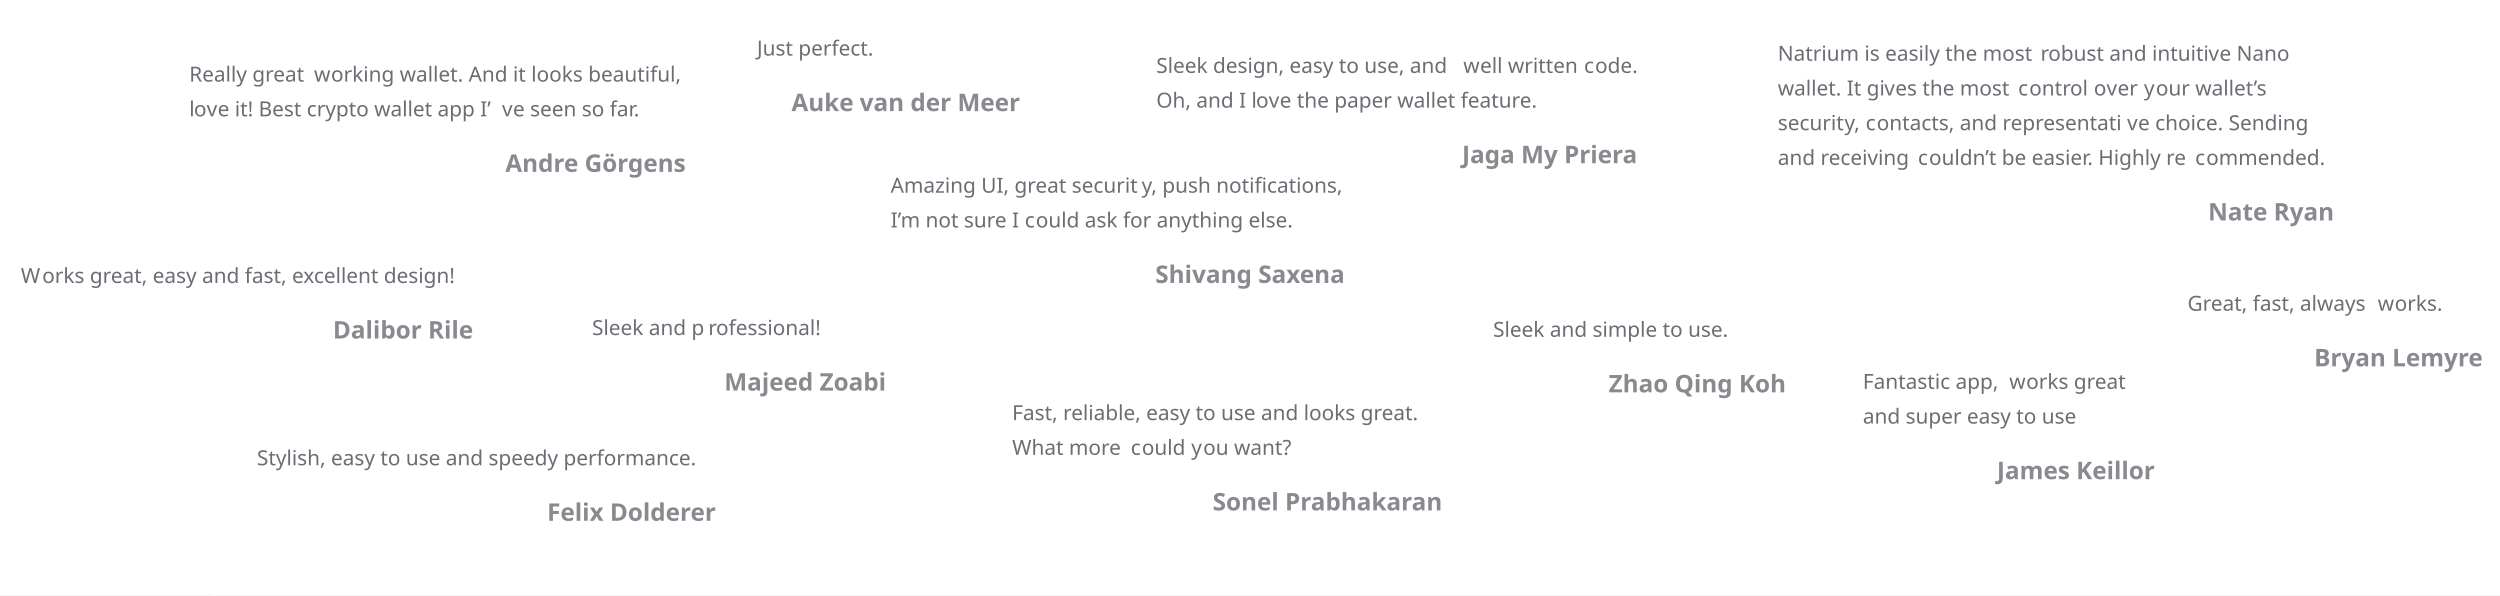
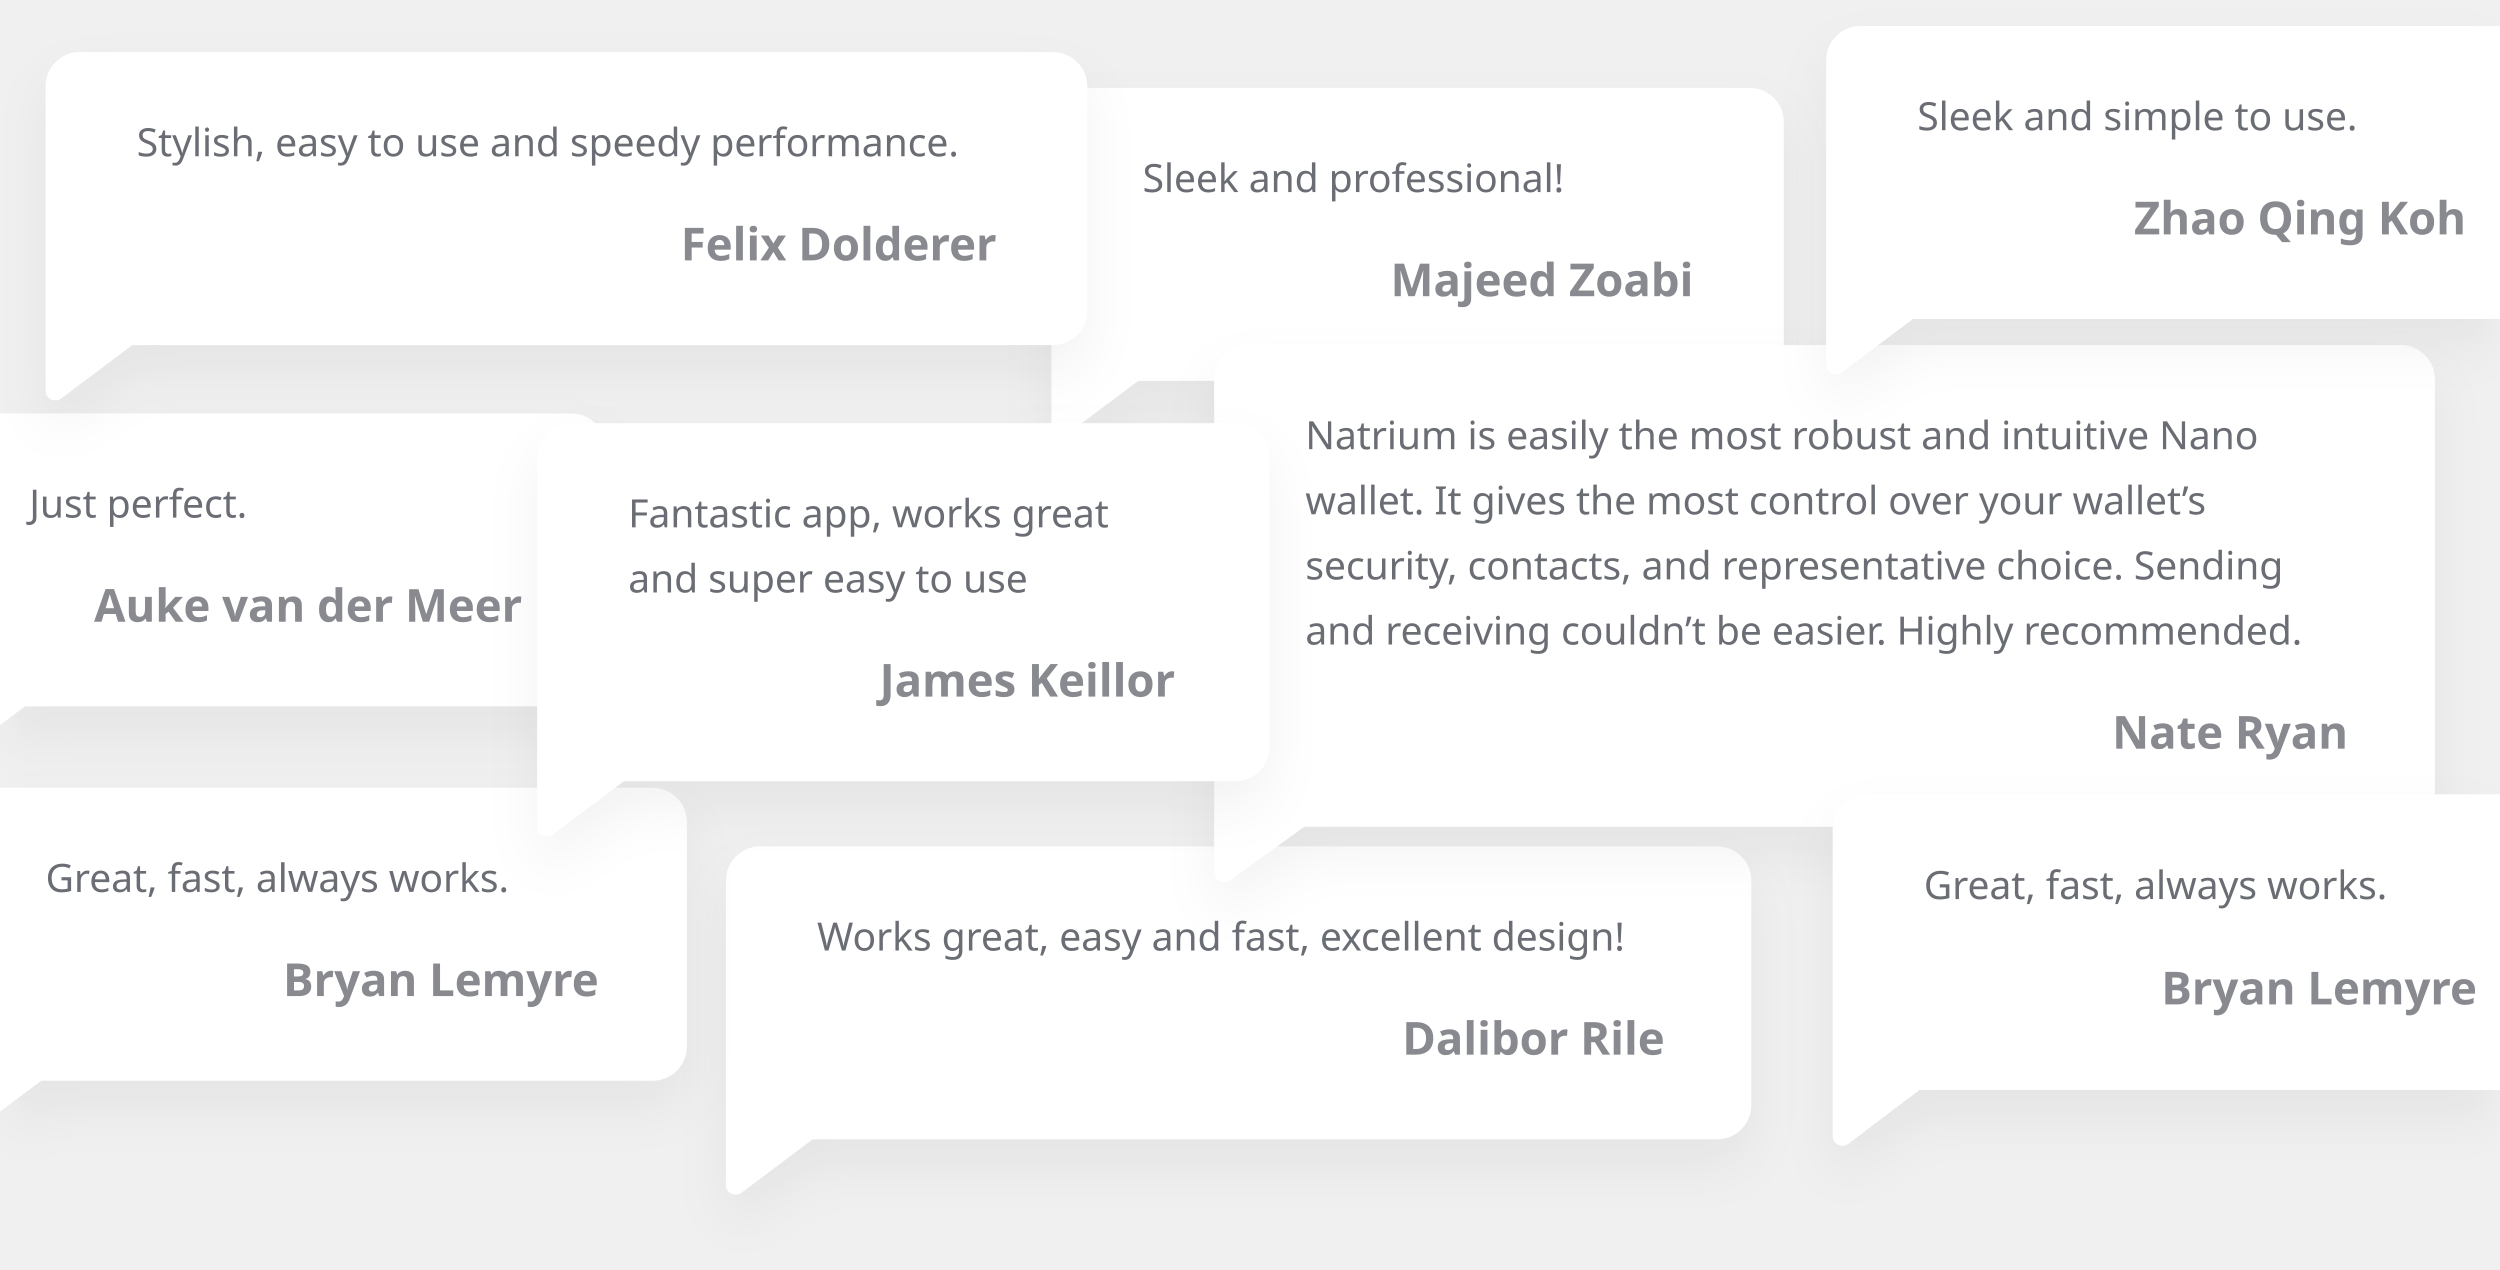
- <svg xmlns="http://www.w3.org/2000/svg" id="Layer_1" data-name="Layer 1" viewBox="0 0 1440 343">
-   <g id="Desktop-HD-Copy-8">
-     <rect width="1440" height="343" style="fill:#fff" />
-     <g id="Group-13-Copy-11">
-       <path id="Combined-Shape" d="M1045,202.5a10.5,10.5,0,0,1,10.5-10.5h204a10.5,10.5,0,0,1,10.5,10.5v89a10.5,10.5,0,0,1-10.5,10.5H1071.66l-21.86,16.4a3,3,0,0,1-4.8-2.4Z" style="fill:#fff;fill-rule:evenodd" />
-       <g id="James-Keillor" style="opacity:0.6;isolation:isolate">
-         <text transform="translate(1150.22 276)" style="isolation:isolate;font-size:14px;fill:#383c44;font-family:Metropolis-Bold, Metropolis;font-weight:700;letter-spacing:-0.001em">James Keillor</text>
-       </g>
-       <g style="opacity:0.75;isolation:isolate">
-         <text transform="translate(1073 224)" style="isolation:isolate;font-size:12px;fill:#383c44;font-family:Metropolis-Regular, Metropolis;letter-spacing:-0.001em">Fantastic app, <tspan x="84.33" y="0" style="letter-spacing:-0.021em">w</tspan>
-           <tspan x="94.08" y="0" style="letter-spacing:-0.001em">orks great </tspan>
-         </text>
-         <text transform="translate(1073 244)" style="isolation:isolate;font-size:12px;fill:#383c44;font-family:Metropolis-Regular, Metropolis;letter-spacing:-0.001em">and super easy to use</text>
-       </g>
+ <svg xmlns="http://www.w3.org/2000/svg" xmlns:xlink="http://www.w3.org/1999/xlink" width="768" height="390">
+   <style>.B{fill:#383c44}.C{fill:#000}.D{fill:#fff}.E{opacity:.6}.F{font-family:Metropolis-Bold, Metropolis}.G{font-size:14px}.H{font-weight:bold}.I{opacity:.75}.J{font-family:Metropolis-Regular, Metropolis}.K{font-size:12px}</style>
+   <defs>
+     <path d="M0 10.5C0 4.7 4.7 0 10.5 0h294c5.8 0 10.5 4.7 10.5 10.5v69c0 5.8-4.7 10.5-10.5 10.5H26.66L4.8 106.4a3 3 0 0 1-4.8-2.4V10.5z" id="A" />
+     <filter x="-8.9%" y="-18.7%" width="117.8%" height="152.3%" id="B">
+       <feOffset dy="8" in="SourceAlpha" />
+       <feGaussianBlur stdDeviation="8" />
+       <feColorMatrix values="0 0 0 0 0 0 0 0 0 0 0 0 0 0 0 0 0 0 0.05 0" />
+     </filter>
+     <path d="M0 10.5C0 4.7 4.7 0 10.5 0h184c5.8 0 10.5 4.7 10.5 10.5v69c0 5.8-4.7 10.5-10.5 10.5H26.66L4.8 106.4a3 3 0 0 1-4.8-2.4V10.5z" id="C" />
+     <filter x="-13.7%" y="-18.7%" width="127.3%" height="152.3%" id="D">
+       <feOffset dy="8" in="SourceAlpha" />
+       <feGaussianBlur stdDeviation="8" />
+       <feColorMatrix values="0 0 0 0 0 0 0 0 0 0 0 0 0 0 0 0 0 0 0.05 0" />
+     </filter>
+     <path d="M0 10.5C0 4.7 4.7 0 10.5 0h204c5.8 0 10.5 4.7 10.5 10.5v69c0 5.8-4.7 10.5-10.5 10.5H26.66L4.8 106.4a3 3 0 0 1-4.8-2.4V10.5z" id="E" />
+     <filter x="-12.4%" y="-18.7%" width="124.9%" height="152.3%" id="F">
+       <feOffset dy="8" in="SourceAlpha" />
+       <feGaussianBlur stdDeviation="8" />
+       <feColorMatrix values="0 0 0 0 0 0 0 0 0 0 0 0 0 0 0 0 0 0 0.05 0" />
+     </filter>
+     <path d="M0 10.5C0 4.7 4.7 0 10.5 0h354c5.8 0 10.5 4.7 10.5 10.5v127c0 5.8-4.7 10.5-10.5 10.5H27.635L4.76 164.556A3 3 0 0 1 0 162.126V10.5z" id="G" />
+     <filter x="-7.5%" y="-12.1%" width="114.9%" height="133.9%" id="H">
+       <feOffset dy="8" in="SourceAlpha" />
+       <feGaussianBlur stdDeviation="8" />
+       <feColorMatrix values="0 0 0 0 0 0 0 0 0 0 0 0 0 0 0 0 0 0 0.05 0" />
+     </filter>
+     <path d="M0 10.5C0 4.7 4.7 0 10.5 0h299c5.8 0 10.5 4.7 10.5 10.5v69c0 5.8-4.7 10.5-10.5 10.5H26.66L4.8 106.4a3 3 0 0 1-4.8-2.4V10.5z" id="I" />
+     <filter x="-8.8%" y="-18.7%" width="117.5%" height="152.3%" id="J">
+       <feOffset dy="8" in="SourceAlpha" />
+       <feGaussianBlur stdDeviation="8" />
+       <feColorMatrix values="0 0 0 0 0 0 0 0 0 0 0 0 0 0 0 0 0 0 0.05 0" />
+     </filter>
+     <path d="M0 10.5C0 4.7 4.7 0 10.5 0h204c5.8 0 10.5 4.7 10.5 10.5v89c0 5.8-4.7 10.5-10.5 10.5H26.66L4.8 126.4a3 3 0 0 1-4.8-2.4V10.5z" id="K" />
+     <filter x="-12.4%" y="-15.7%" width="124.9%" height="144.1%" id="L">
+       <feOffset dy="8" in="SourceAlpha" />
+       <feGaussianBlur stdDeviation="8" />
+       <feColorMatrix values="0 0 0 0 0 0 0 0 0 0 0 0 0 0 0 0 0 0 0.05 0" />
+     </filter>
+     <path d="M0 10.5C0 4.7 4.7 0 10.5 0h204c5.8 0 10.5 4.7 10.5 10.5v69.84c0 5.8-4.7 10.5-10.5 10.5H26.66L4.81 107.385A3 3 0 0 1 0 104.994V10.5z" id="M" />
+     <filter x="-12.4%" y="-18.5%" width="124.9%" height="151.8%" id="N">
+       <feOffset dy="8" in="SourceAlpha" />
+       <feGaussianBlur stdDeviation="8" />
+       <feColorMatrix values="0 0 0 0 0 0 0 0 0 0 0 0 0 0 0 0 0 0 0.05 0" />
+     </filter>
+   </defs>
+   <g transform="translate(-19 8)" fill="none" fill-rule="evenodd">
+     <g transform="translate(242 252)">
+       <use filter="url(#B)" xlink:href="#A" class="C" />
+       <use xlink:href="#A" class="D" />
+       <text letter-spacing="-.026" class="B E F G H">
+         <tspan x="207.747" y="64">Dalibor Rile</tspan>
+       </text>
+       <text letter-spacing="-.022" class="B I J K">
+         <tspan x="28" y="32">Works great, easy and fast, excellent design!</tspan>
+       </text>
    </g>
-     <g id="Group-13-Copy-6">
-       <path d="M832,172.5A10.5,10.5,0,0,1,842.5,162h204a10.5,10.5,0,0,1,10.5,10.5v69a10.5,10.5,0,0,1-10.5,10.5H858.66L836.8,268.4A3,3,0,0,1,832,266Z" style="fill:#fff;fill-rule:evenodd" />
-       <g id="Zhao-Qing-Koh" style="opacity:0.6;isolation:isolate">
-         <text transform="translate(926.55 226)" style="isolation:isolate;font-size:14px;fill:#383c44;font-family:Metropolis-Bold, Metropolis;font-weight:700;letter-spacing:-0.001em">Zhao Qing Koh</text>
-       </g>
-       <g id="Sleek-and-simple-to" style="opacity:0.75;isolation:isolate">
-         <text transform="translate(860 194)" style="isolation:isolate;font-size:12px;fill:#383c44;font-family:Metropolis-Regular, Metropolis;letter-spacing:-0.001em">Sleek and simple to use.</text>
-       </g>
+     <g transform="translate(0 119)">
+       <use filter="url(#D)" xlink:href="#C" class="C" />
+       <use xlink:href="#C" class="D" />
+       <text letter-spacing="-.026" class="B E F G H">
+         <tspan x="47.896" y="64">Auke van der Meer</tspan>
+       </text>
+       <text letter-spacing="-.022" class="B I J K">
+         <tspan x="28" y="32">Just perfect.</tspan>
+       </text>
    </g>
-     <g id="Group-13-Copy-9">
-       <path d="M313,171.5A10.5,10.5,0,0,1,323.5,161h204A10.5,10.5,0,0,1,538,171.5v69A10.5,10.5,0,0,1,527.5,251H339.66L317.8,267.4A3,3,0,0,1,313,265Z" style="fill:#fff;fill-rule:evenodd" />
-       <g id="Majeed-Zoabi" style="opacity:0.6;isolation:isolate">
-         <text transform="translate(417.17 225)" style="isolation:isolate;font-size:14px;fill:#383c44;font-family:Metropolis-Bold, Metropolis;font-weight:700;letter-spacing:-0.001em">Majeed Zoabi</text>
-       </g>
-       <g id="Sleek-and-profession" style="opacity:0.75;isolation:isolate">
-         <text transform="translate(341 193)" style="isolation:isolate;font-size:12px;fill:#383c44;font-family:Metropolis-Regular, Metropolis;letter-spacing:-0.001em">Sleek and p<tspan x="66.99" y="0" style="letter-spacing:-0.018em">r</tspan>
-           <tspan x="71.41" y="0" style="letter-spacing:-0.001em">ofessional!</tspan>
-         </text>
-       </g>
+     <g transform="translate(342 19)">
+       <use filter="url(#F)" xlink:href="#E" class="C" />
+       <use xlink:href="#E" class="D" />
+       <text letter-spacing="-.026" class="B E F G H">
+         <tspan x="104.167" y="64">Majeed Zoabi</tspan>
+       </text>
+       <text letter-spacing="-.022" class="B I J K">
+         <tspan x="28" y="32">Sleek and professional!</tspan>
+       </text>
    </g>
-     <g id="Group-13-Copy-10">
-       <path d="M408,10.5A10.5,10.5,0,0,1,418.5,0h184A10.5,10.5,0,0,1,613,10.5v69A10.5,10.5,0,0,1,602.5,90H434.66L412.8,106.4A3,3,0,0,1,408,104Z" style="fill:#fff;fill-rule:evenodd" />
-       <g id="Auke-van-der-Meer" style="opacity:0.6;isolation:isolate">
-         <text transform="translate(455.9 64)" style="isolation:isolate;font-size:14px;fill:#383c44;font-family:Metropolis-Bold, Metropolis;font-weight:700;letter-spacing:-0.001em">Auke <tspan x="39.24" y="0" style="letter-spacing:-0.035em">v</tspan>
-           <tspan x="47.24" y="0">an der Meer</tspan>
-         </text>
-       </g>
-       <g id="Just-perfect." style="opacity:0.75;isolation:isolate">
-         <text transform="translate(436 32)" style="isolation:isolate;font-size:12px;fill:#383c44;font-family:Metropolis-Regular, Metropolis;letter-spacing:-0.001em">Just perfect.</text>
-       </g>
+     <g transform="translate(392 98)">
+       <use filter="url(#H)" xlink:href="#G" class="C" />
+       <use xlink:href="#G" class="D" />
+       <text letter-spacing="-.022" class="B I J K">
+         <tspan x="28" y="32">Natrium is easily the most robust and intuitive Nano </tspan>
+         <tspan x="28" y="52">wallet. It gives the most control over your wallet’s </tspan>
+         <tspan x="28" y="72">security, contacts, and representative choice. Sending </tspan>
+         <tspan x="28" y="92">and receiving couldn’t be easier. Highly recommended.</tspan>
+       </text>
+       <text letter-spacing="-.026" class="B E F G H">
+         <tspan x="275.846" y="124">Nate Ryan</tspan>
+       </text>
    </g>
-     <g id="Group-13-Copy-4">
-       <path d="M638,20.5A10.5,10.5,0,0,1,648.5,10h313A10.5,10.5,0,0,1,972,20.5v87A10.5,10.5,0,0,1,961.5,118H664.66L642.8,134.4A3,3,0,0,1,638,132Z" style="fill:#fff;fill-rule:evenodd" />
-       <g id="Jaga-My-Priera" style="opacity:0.6;isolation:isolate">
-         <text transform="translate(842.13 94)" style="isolation:isolate;font-size:14px;fill:#383c44;font-family:Metropolis-Bold, Metropolis;font-weight:700;letter-spacing:-0.001em">Jaga My Priera</text>
-       </g>
-       <g style="opacity:0.75;isolation:isolate">
-         <text transform="translate(666 42)" style="isolation:isolate;font-size:12px;fill:#383c44;font-family:Metropolis-Regular, Metropolis;letter-spacing:-0.001em">Sleek design, easy to use, and <tspan x="176.83" y="0" style="letter-spacing:-0.026em">w</tspan>
-           <tspan x="186.51" y="0" style="letter-spacing:-0.001em">ell written </tspan>
-           <tspan x="246.37" y="0" style="letter-spacing:-0.012em">c</tspan>
-           <tspan x="252.73" y="0" style="letter-spacing:-0.001em">ode. </tspan>
-         </text>
-         <text transform="translate(666 62)" style="isolation:isolate;font-size:12px;fill:#383c44;font-family:Metropolis-Regular, Metropolis;letter-spacing:-0.001em">Oh, and I l<tspan x="57.46" y="0" style="letter-spacing:-0.021em">o</tspan>
-           <tspan x="64.77" y="0" style="letter-spacing:-0.036em">v</tspan>
-           <tspan x="71.1" y="0" style="letter-spacing:-0.001em">e the paper wallet feature.</tspan>
-         </text>
-       </g>
+     <g transform="translate(580)">
+       <use filter="url(#F)" xlink:href="#I" class="C" href="#E" />
+       <use xlink:href="#I" class="D" href="#E" />
+       <text letter-spacing="-.026" class="B E F G H">
+         <tspan x="94.547" y="64">Zhao Qing Koh</tspan>
+       </text>
+       <text letter-spacing="-.022" class="B I J K">
+         <tspan x="28" y="32">Sleek and simple to use.</tspan>
+       </text>
    </g>
-     <g id="Group-13-Copy-8">
-       <path d="M1232,157.5a10.5,10.5,0,0,1,10.5-10.5h204a10.5,10.5,0,0,1,10.5,10.5v69a10.5,10.5,0,0,1-10.5,10.5H1258.66l-21.86,16.4a3,3,0,0,1-4.8-2.4Z" style="fill:#fff;fill-rule:evenodd" />
-       <g id="Bryan-Lemyre" style="opacity:0.6;isolation:isolate">
-         <text transform="translate(1332.93 211)" style="isolation:isolate;font-size:14px;fill:#383c44;font-family:Metropolis-Bold, Metropolis;font-weight:700;letter-spacing:-0.001em">Bryan Lemyre</text>
-       </g>
-       <g style="opacity:0.75;isolation:isolate">
-         <text transform="translate(1260 179)" style="isolation:isolate;font-size:12px;fill:#383c44;font-family:Metropolis-Regular, Metropolis;letter-spacing:-0.001em">Great, fast, always <tspan x="109.58" y="0" style="letter-spacing:-0.021em">w</tspan>
-           <tspan x="119.33" y="0" style="letter-spacing:-0.001em">orks.</tspan>
-         </text>
-       </g>
+     <g transform="translate(5 234)">
+       <use filter="url(#F)" xlink:href="#K" class="C" href="#E" />
+       <use xlink:href="#K" class="D" href="#E" />
+       <text letter-spacing="-.026" class="B E F G H">
+         <tspan x="100.933" y="64">Bryan Lemyre</tspan>
+       </text>
+       <text letter-spacing="-.022" class="B I J K">
+         <tspan x="28" y="32">Great, fast, always works.</tspan>
+       </text>
    </g>
-     <g id="Group-13">
-       <path d="M996,13.5A10.5,10.5,0,0,1,1006.5,3h354A10.5,10.5,0,0,1,1371,13.5v127a10.5,10.5,0,0,1-10.5,10.5H1023.64l-22.88,16.56a3,3,0,0,1-4.76-2.43Z" style="fill:#fff;fill-rule:evenodd" />
-       <g id="Natrium-is-easily-th" style="opacity:0.75;isolation:isolate">
-         <text transform="translate(1024 35)" style="isolation:isolate;font-size:12px;fill:#383c44;font-family:Metropolis-Regular, Metropolis;letter-spacing:-0.001em">Natrium is easily the most <tspan x="151.35" y="0" style="letter-spacing:-0.018em">r</tspan>
-           <tspan x="155.77" y="0">obust and intuiti</tspan>
-           <tspan x="248.07" y="0" style="letter-spacing:-0.036em">v</tspan>
-           <tspan x="254.4" y="0">e Nano </tspan>
-         </text>
-         <text transform="translate(1024 55)" style="isolation:isolate;font-size:12px;fill:#383c44;font-family:Metropolis-Regular, Metropolis;letter-spacing:-0.001em">wallet. It gi<tspan x="61.34" y="0" style="letter-spacing:-0.036em">v</tspan>
-           <tspan x="67.67" y="0" style="letter-spacing:-0.001em">es the most </tspan>
-           <tspan x="138.44" y="0" style="letter-spacing:-0.012em">c</tspan>
-           <tspan x="144.8" y="0">ont</tspan>
-           <tspan x="163.88" y="0" style="letter-spacing:-0.018em">r</tspan>
-           <tspan x="168.3" y="0" style="letter-spacing:-0.001em">ol </tspan>
-           <tspan x="182.04" y="0" style="letter-spacing:-0.021em">o</tspan>
-           <tspan x="189.36" y="0" style="letter-spacing:-0.036em">v</tspan>
-           <tspan x="195.68" y="0" style="letter-spacing:-0.001em">er </tspan>
-           <tspan x="210.9" y="0" style="letter-spacing:-0.021em">y</tspan>
-           <tspan x="217.76" y="0" style="letter-spacing:-0.001em">our wallet’s </tspan>
-         </text>
-         <text transform="translate(1024 75)" style="isolation:isolate;font-size:12px;fill:#383c44;font-family:Metropolis-Regular, Metropolis;letter-spacing:-0.001em">securit<tspan x="38.39" y="0" style="letter-spacing:-0.126em">y</tspan>
-           <tspan x="43.99" y="0" style="letter-spacing:-0.001em">, </tspan>
-           <tspan x="50.61" y="0" style="letter-spacing:-0.012em">c</tspan>
-           <tspan x="56.98" y="0" style="letter-spacing:-0.001em">ontacts, and representati</tspan>
-           <tspan x="201.18" y="0" style="letter-spacing:-0.036em">v</tspan>
-           <tspan x="207.5" y="0">e choice. Sending </tspan>
-         </text>
-         <text transform="translate(1024 95)" style="isolation:isolate;font-size:12px;fill:#383c44;font-family:Metropolis-Regular, Metropolis;letter-spacing:-0.001em">and receiving <tspan x="80.73" y="0" style="letter-spacing:-0.012em">c</tspan>
-           <tspan x="87.09" y="0" style="letter-spacing:-0.001em">ouldn’t be easier. Highly re</tspan>
-           <tspan x="240.39" y="0" style="letter-spacing:-0.012em">c</tspan>
-           <tspan x="246.75" y="0" style="letter-spacing:-0.001em">ommended.</tspan>
-         </text>
-       </g>
-       <g id="Nate-Ryan" style="opacity:0.6;isolation:isolate">
-         <text transform="translate(1271.85 127)" style="isolation:isolate;font-size:14px;fill:#383c44;font-family:Metropolis-Bold, Metropolis;font-weight:700;letter-spacing:-0.001em">Nate Ryan</text>
-       </g>
+     <g transform="translate(33 8)">
+       <use filter="url(#J)" xlink:href="#I" class="C" />
+       <use xlink:href="#I" class="D" />
+       <text letter-spacing="-.026" class="B E F G H">
+         <tspan x="195.131" y="64">Felix Dolderer</tspan>
+       </text>
+       <text letter-spacing="-.022" class="B I J K">
+         <tspan x="28" y="32">Stylish, easy to use and speedy performance.</tspan>
+       </text>
    </g>
-     <g id="Group-13-Copy-2">
-       <path d="M555,220.5A10.5,10.5,0,0,1,565.5,210h276A10.5,10.5,0,0,1,852,220.5v87A10.5,10.5,0,0,1,841.5,318H582.64l-22.88,16.56a3,3,0,0,1-4.76-2.43Z" style="fill:#fff;fill-rule:evenodd" />
-       <g id="Sonel-Prabhakaran" style="opacity:0.6;isolation:isolate">
-         <text transform="translate(698.48 294)" style="isolation:isolate;font-size:14px;fill:#383c44;font-family:Metropolis-Bold, Metropolis;font-weight:700;letter-spacing:-0.001em">Sonel Prabhakaran</text>
-       </g>
-       <g style="opacity:0.75;isolation:isolate">
-         <text transform="translate(583 242)" style="isolation:isolate;font-size:12px;fill:#383c44;font-family:Metropolis-Regular, Metropolis;letter-spacing:-0.001em">Fast, reliable, easy to use and looks great. </text>
-         <text transform="translate(583 262)" style="isolation:isolate;font-size:12px;fill:#383c44;font-family:Metropolis-Regular, Metropolis;letter-spacing:-0.001em">What more <tspan x="68.31" y="0" style="letter-spacing:-0.012em">c</tspan>
-           <tspan x="74.68" y="0">ould </tspan>
-           <tspan x="103.15" y="0" style="letter-spacing:-0.021em">y</tspan>
-           <tspan x="110.01" y="0">ou want?</tspan>
-         </text>
-       </g>
+     <g transform="translate(184 122)">
+       <use filter="url(#L)" xlink:href="#K" class="C" />
+       <use xlink:href="#K" class="D" />
+       <text letter-spacing="-.026" class="B E F G H">
+         <tspan x="105.215" y="84">James Keillor</tspan>
+       </text>
+       <text letter-spacing="-.022" class="B I J K">
+         <tspan x="28" y="32">Fantastic app, works great </tspan>
+         <tspan x="28" y="52">and super easy to use</tspan>
+       </text>
    </g>
-     <g id="Group-13-Copy">
-       <path d="M485,89.5A10.5,10.5,0,0,1,495.5,79h296A10.5,10.5,0,0,1,802,89.5v83A10.5,10.5,0,0,1,791.5,183H512.64l-22.88,16.56a3,3,0,0,1-4.76-2.43Z" style="fill:#fff;fill-rule:evenodd" />
-       <g id="Shivang-Saxena" style="opacity:0.6;isolation:isolate">
-         <text transform="translate(665.41 163)" style="isolation:isolate;font-size:14px;fill:#383c44;font-family:Metropolis-Bold, Metropolis;font-weight:700;letter-spacing:-0.001em">Shi<tspan x="21.22" y="0" style="letter-spacing:-0.035em">v</tspan>
-           <tspan x="29.22" y="0" style="letter-spacing:-0.001em">ang Saxena</tspan>
-         </text>
-       </g>
-       <g style="opacity:0.75;isolation:isolate">
-         <text transform="translate(513 111)" style="isolation:isolate;font-size:12px;fill:#383c44;font-family:Metropolis-Regular, Metropolis;letter-spacing:-0.001em">Amazing UI, great securit<tspan x="144.56" y="0" style="letter-spacing:-0.126em">y</tspan>
-           <tspan x="150.17" y="0" style="letter-spacing:-0.001em">, push notifications, </tspan>
-         </text>
-         <text transform="translate(513 131)" style="isolation:isolate;font-size:12px;fill:#383c44;font-family:Metropolis-Regular, Metropolis;letter-spacing:-0.001em">I’m not sure I <tspan x="77.25" y="0" style="letter-spacing:-0.012em">c</tspan>
-           <tspan x="83.61" y="0" style="letter-spacing:-0.001em">ould ask for anything else.</tspan>
-         </text>
-       </g>
-     </g>
-     <g id="Group-13-Copy-12">
-       <path d="M-16,141.5A10.5,10.5,0,0,1-5.5,131h294A10.5,10.5,0,0,1,299,141.5v69A10.5,10.5,0,0,1,288.5,221H10.66L-11.2,237.4a3,3,0,0,1-4.2-.6A3,3,0,0,1-16,235Z" style="fill:#fff;fill-rule:evenodd" />
-       <g id="Dalibor-Rile" style="opacity:0.6;isolation:isolate">
-         <text transform="translate(191.75 195)" style="isolation:isolate;font-size:14px;fill:#383c44;font-family:Metropolis-Bold, Metropolis;font-weight:700;letter-spacing:-0.001em">Dalibor Rile</text>
-       </g>
-       <g style="opacity:0.75;isolation:isolate">
-         <text transform="translate(12 163)" style="isolation:isolate;font-size:12px;fill:#383c44;font-family:Metropolis-Regular, Metropolis;letter-spacing:-0.056em">W<tspan x="12.3" y="0" style="letter-spacing:-0.001em">orks great, easy and fast, excellent design!</tspan>
-         </text>
-       </g>
-     </g>
-     <g id="Group-13-Copy-7">
-       <path d="M81,25.5A10.5,10.5,0,0,1,91.5,15h321A10.5,10.5,0,0,1,423,25.5v89A10.5,10.5,0,0,1,412.5,125H107.66L85.8,141.4A3,3,0,0,1,81,139Z" style="fill:#fff;fill-rule:evenodd" />
-       <g id="Andre-Görgens" style="opacity:0.6;isolation:isolate">
-         <text transform="translate(291.09 99)" style="isolation:isolate;font-size:14px;fill:#383c44;font-family:Metropolis-Bold, Metropolis;font-weight:700;letter-spacing:-0.001em">Andre Görgens</text>
-       </g>
-       <g id="Really-great-working" style="opacity:0.75;isolation:isolate">
-         <text transform="translate(109 47)" style="isolation:isolate;font-size:12px;fill:#383c44;font-family:Metropolis-Regular, Metropolis;letter-spacing:-0.001em">Really great <tspan x="71.9" y="0" style="letter-spacing:-0.021em">w</tspan>
-           <tspan x="81.65" y="0">orking wallet. And it looks beautiful, </tspan>
-         </text>
-         <text transform="translate(109 67)" style="isolation:isolate;font-size:12px;fill:#383c44;font-family:Metropolis-Regular, Metropolis;letter-spacing:-0.001em">l<tspan x="2.71" y="0" style="letter-spacing:-0.021em">o</tspan>
-           <tspan x="10.03" y="0" style="letter-spacing:-0.036em">v</tspan>
-           <tspan x="16.36" y="0">e it! Best crypto wallet app I’</tspan>
-           <tspan x="180.14" y="0" style="letter-spacing:-0.036em">v</tspan>
-           <tspan x="186.46" y="0">e seen so far.</tspan>
-         </text>
-       </g>
-     </g>
-     <g id="Group-13-Copy-13">
-       <path d="M120,246.5A10.5,10.5,0,0,1,130.5,236h299A10.5,10.5,0,0,1,440,246.5v69A10.5,10.5,0,0,1,429.5,326H146.66L124.8,342.4A3,3,0,0,1,120,340Z" style="fill:#fff;fill-rule:evenodd" />
-       <g id="Felix-Dolderer" style="opacity:0.6;isolation:isolate">
-         <text transform="translate(315.13 300)" style="isolation:isolate;font-size:14px;fill:#383c44;font-family:Metropolis-Bold, Metropolis;font-weight:700;letter-spacing:-0.001em">Felix Dolderer</text>
-       </g>
-       <g style="opacity:0.75;isolation:isolate">
-         <text transform="translate(148 268)" style="isolation:isolate;font-size:12px;fill:#383c44;font-family:Metropolis-Regular, Metropolis;letter-spacing:-0.001em">Stylish, easy to use and speedy performance.</text>
-       </g>
+     <g transform="translate(582 236)">
+       <use filter="url(#N)" xlink:href="#M" class="C" />
+       <use xlink:href="#M" class="D" />
+       <text letter-spacing="-.026" class="B E F G H">
+         <tspan x="100.933" y="64.561">Bryan Lemyre</tspan>
+       </text>
+       <text letter-spacing="-.022" class="B I J K">
+         <tspan x="28" y="32.187">Great, fast, always works.</tspan>
+       </text>
    </g>
  </g>
</svg>
